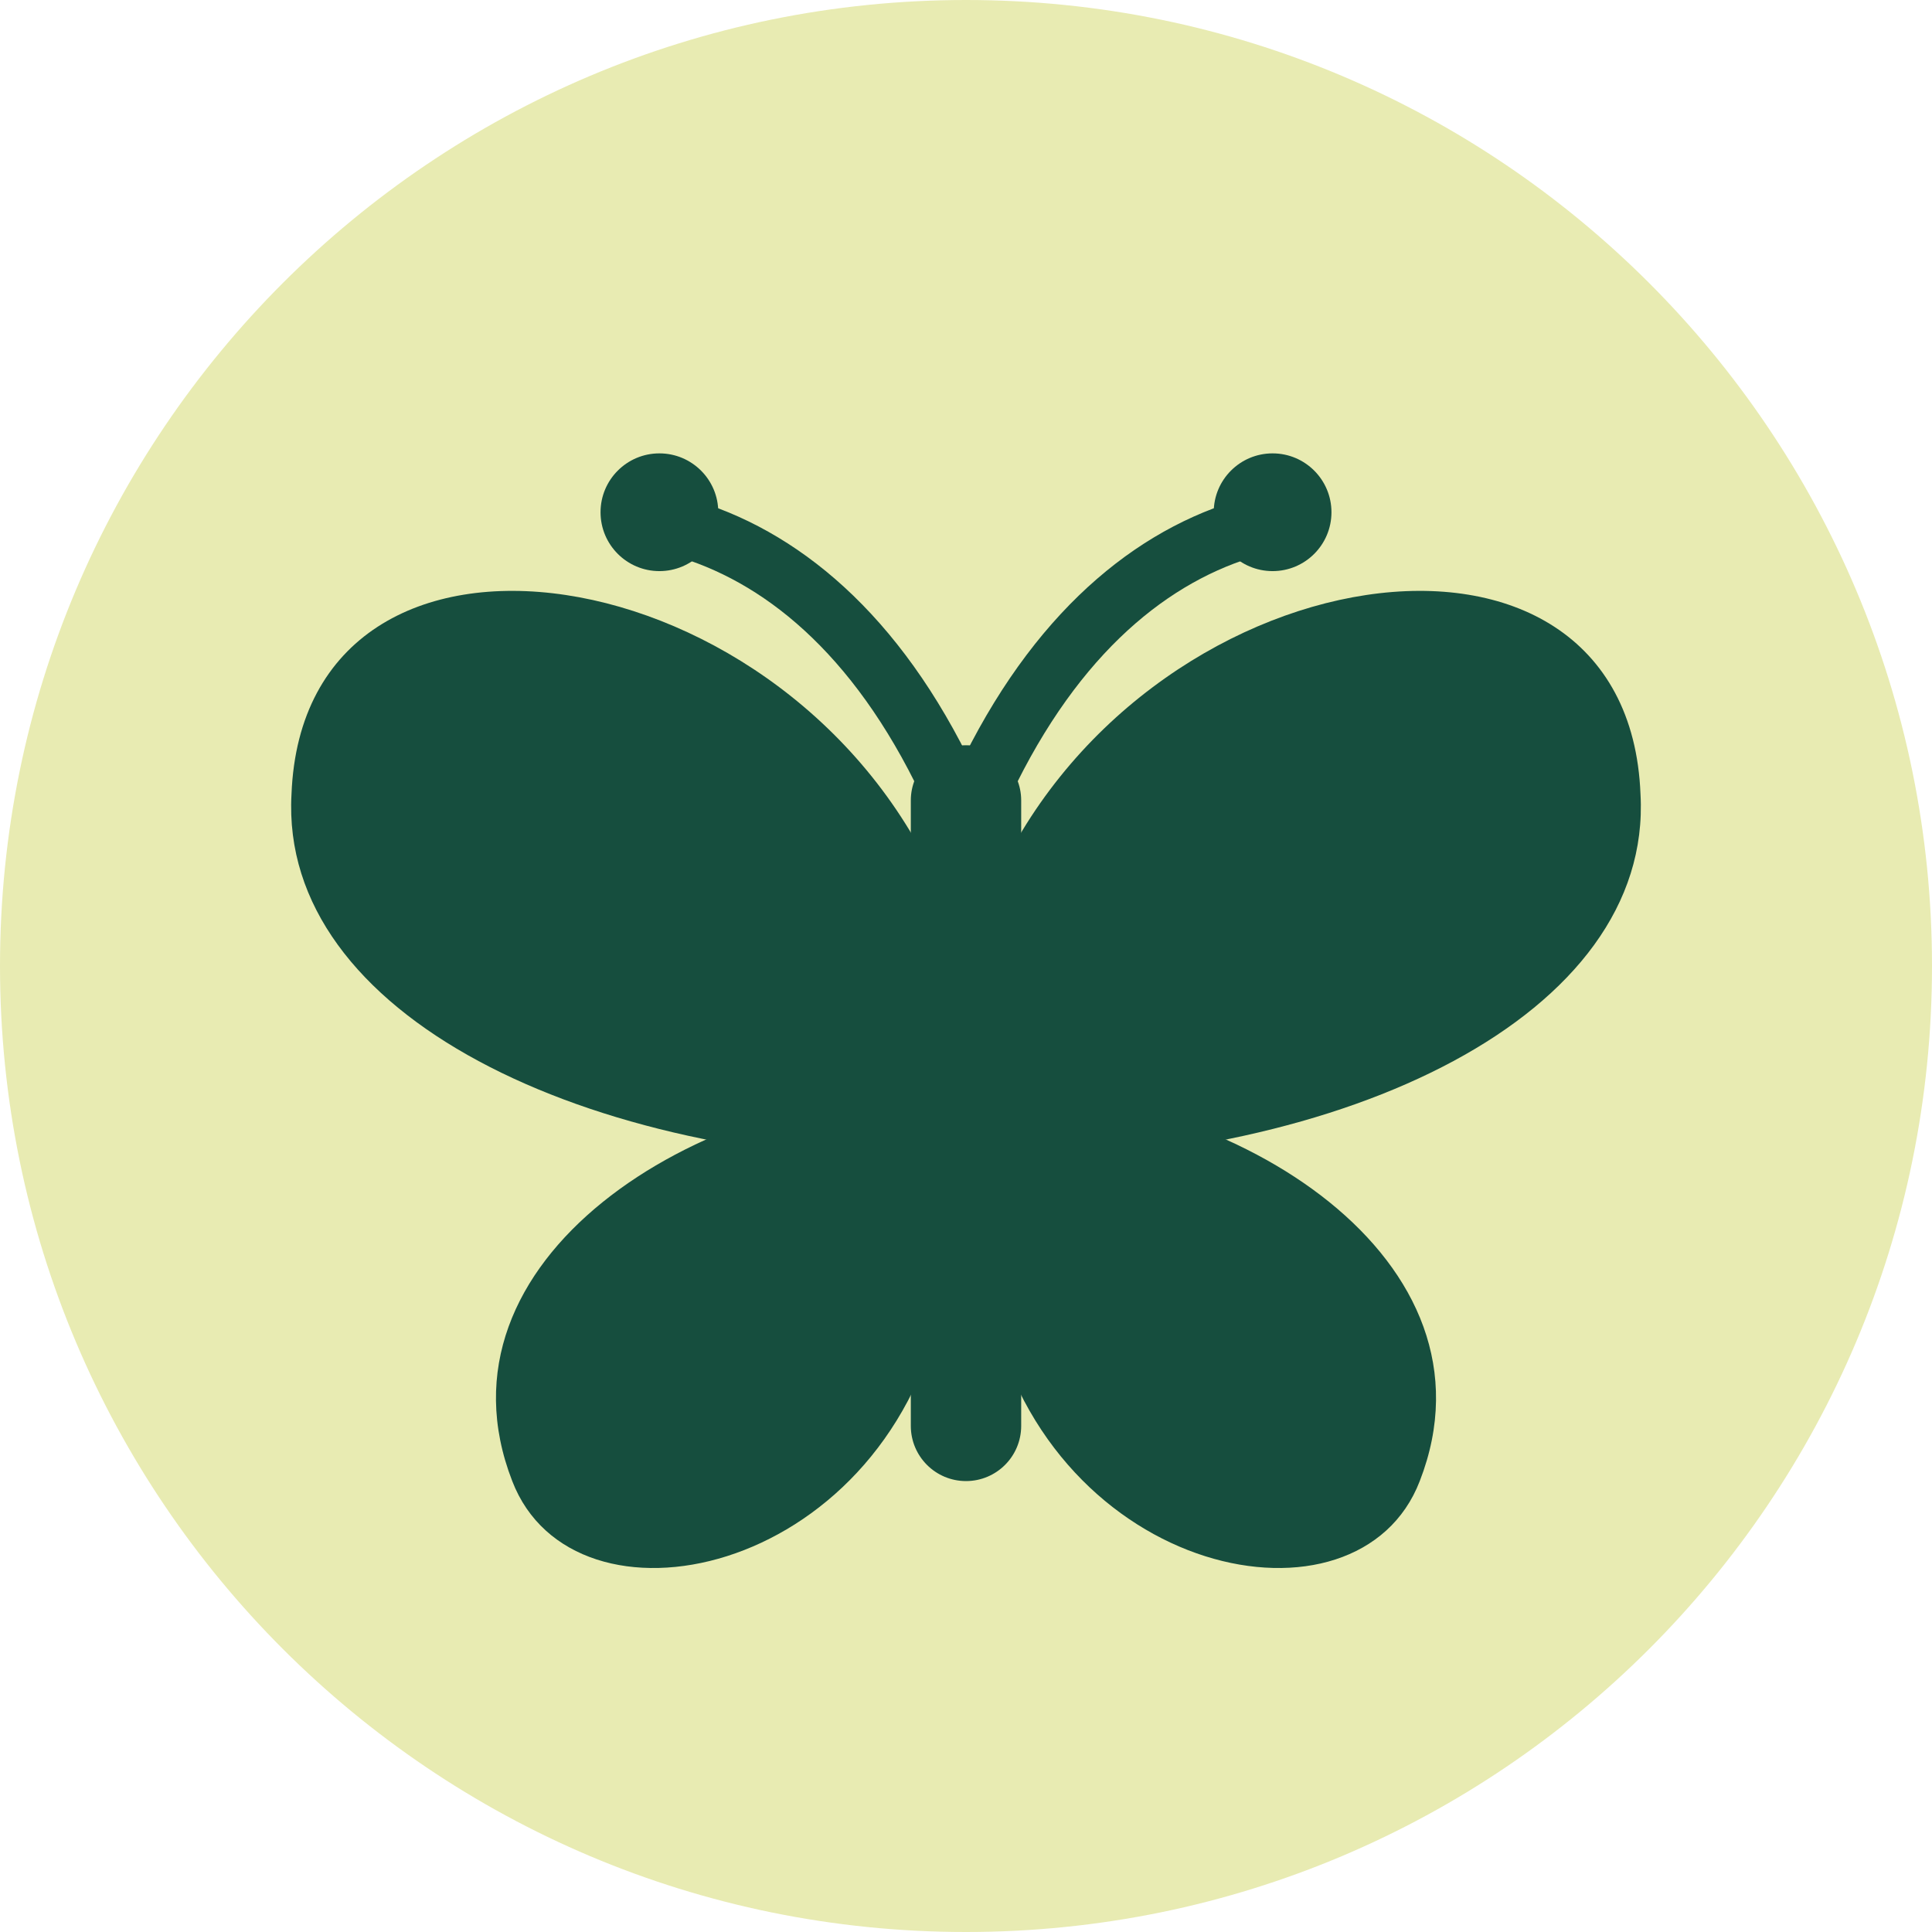
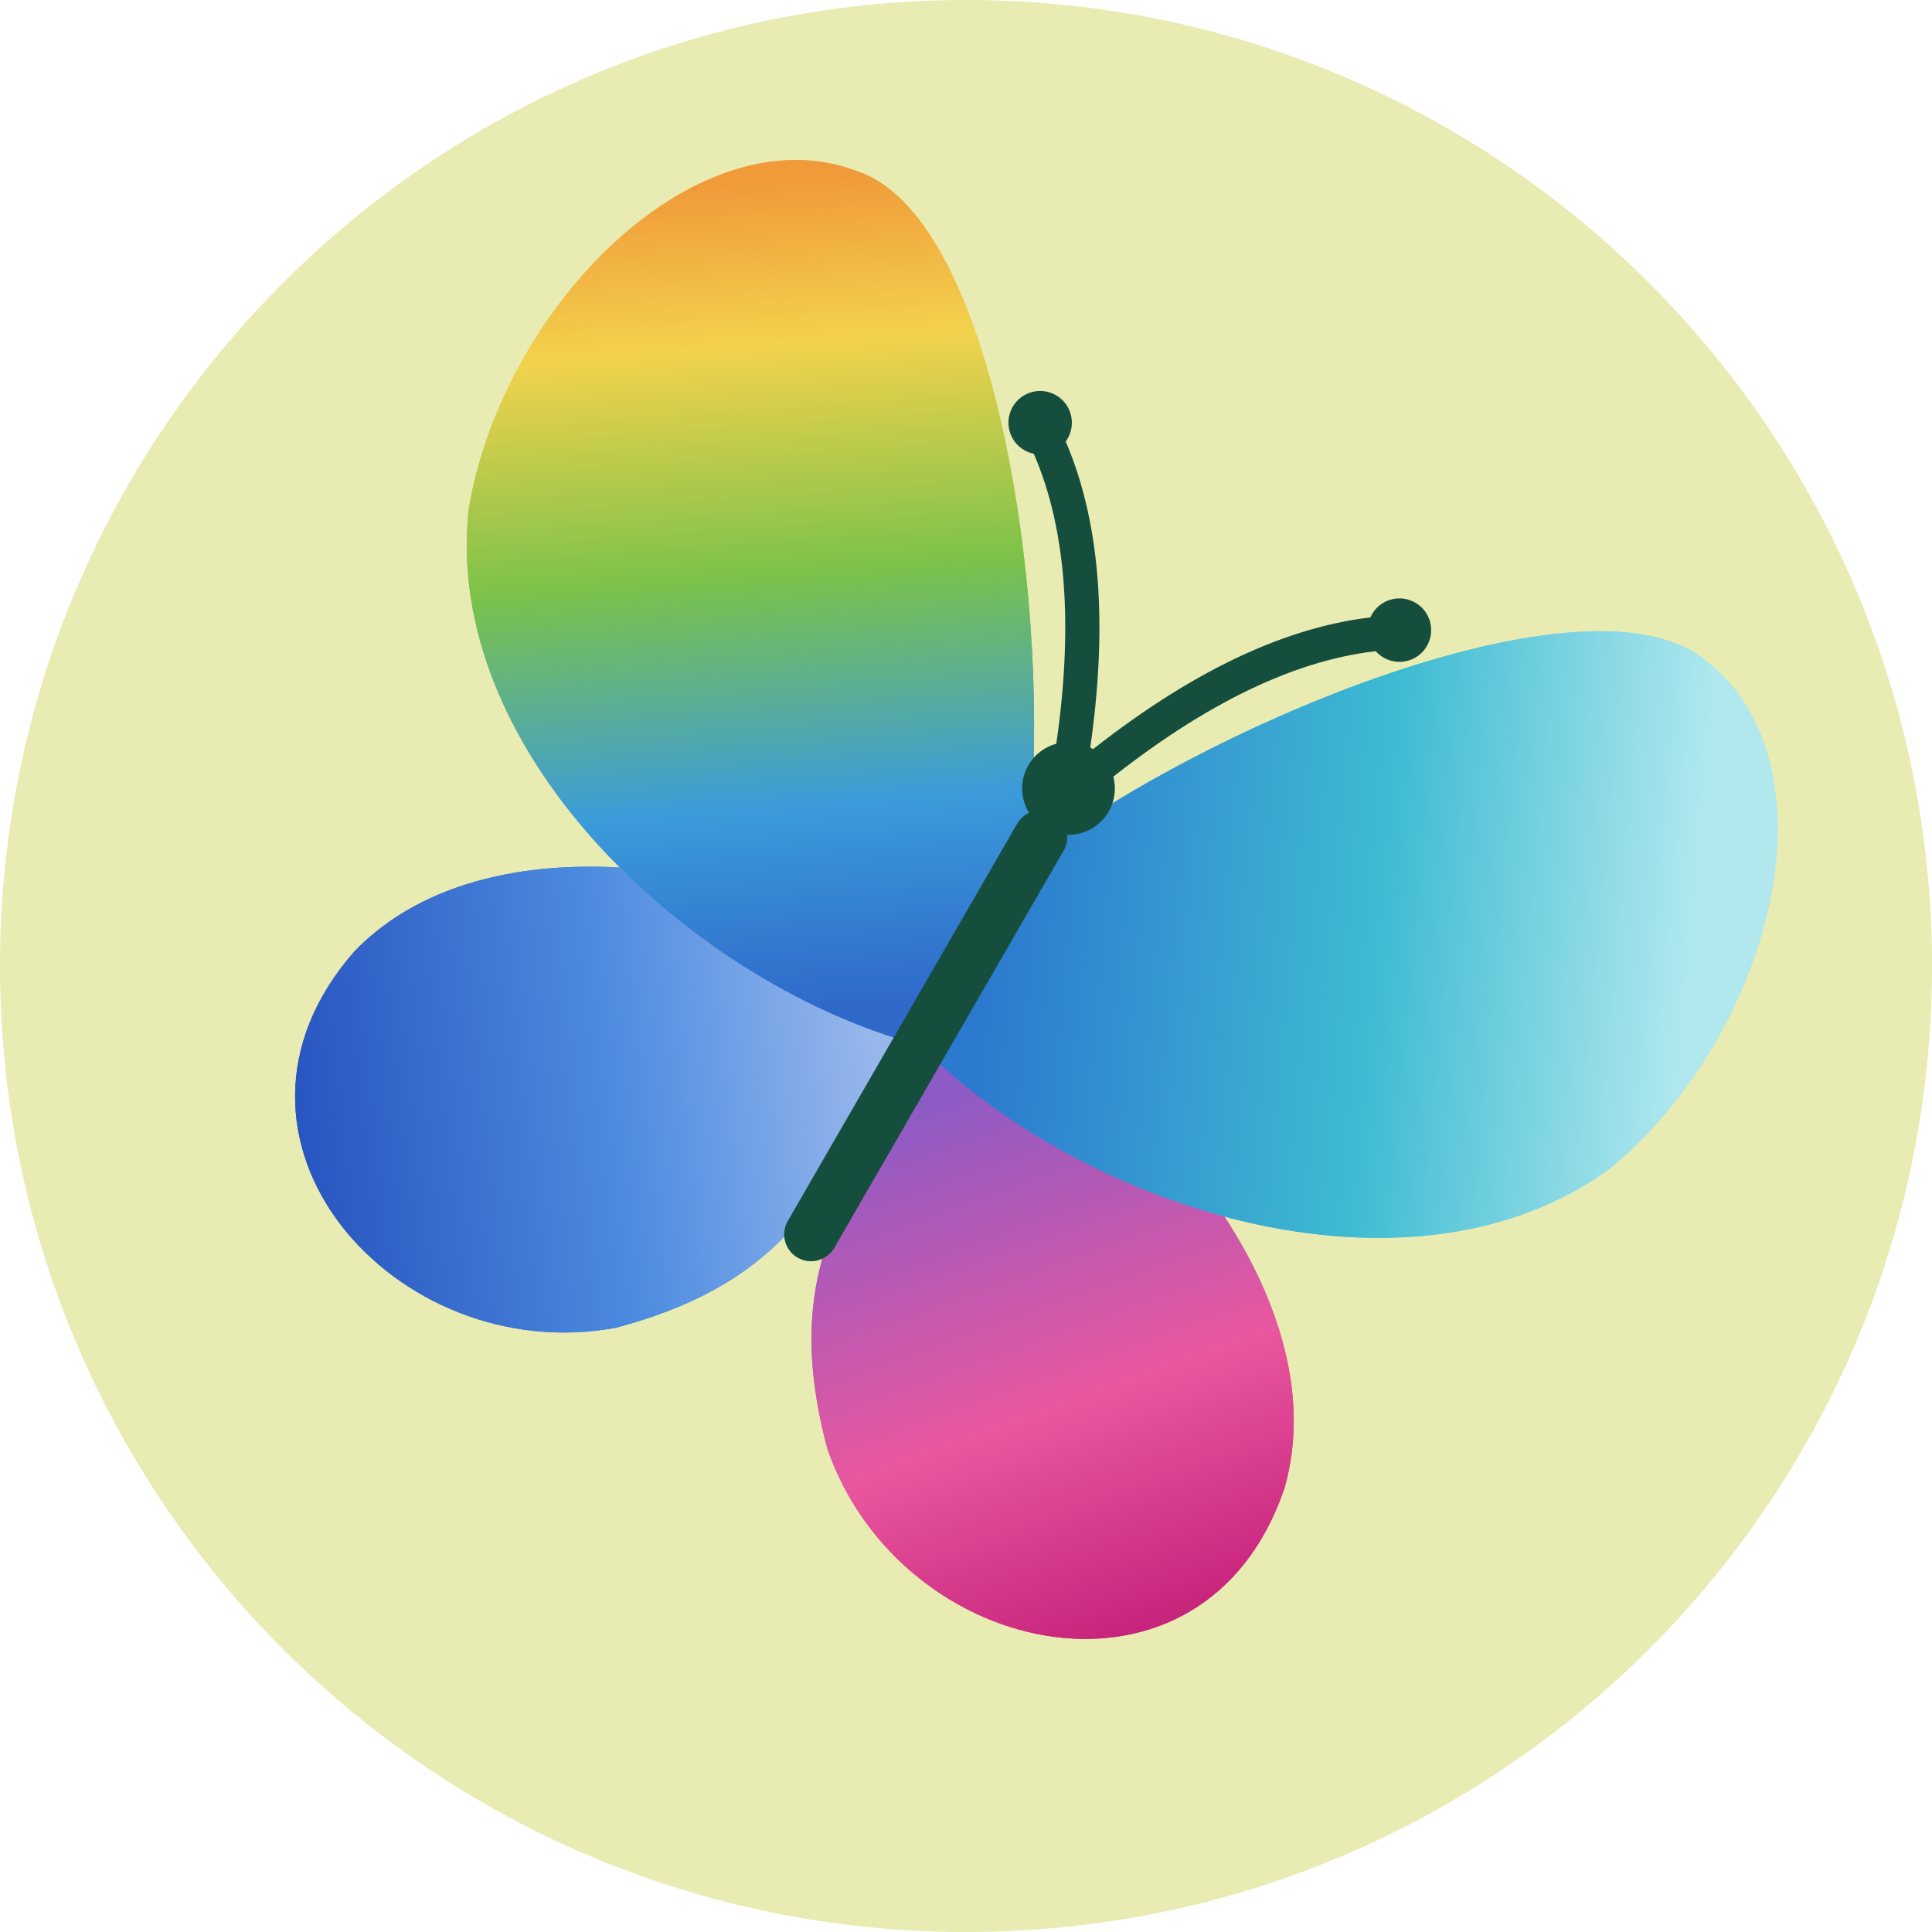
<svg xmlns="http://www.w3.org/2000/svg" viewBox="0 0 64 64">
-   <circle cx="32" cy="32" r="32" fill="#e8ebb2" />
-   <g fill="#164e3e" transform="translate(6 6) scale(0.8125)">
-     <path d="M31 24c-3-6-7-9-11-10M33 24c3-6 7-9 11-10" fill="none" stroke="#164e3e" stroke-width="2.4" stroke-linecap="round" />
-     <circle cx="19.5" cy="13.5" r="2.4" />
-     <circle cx="44.5" cy="13.5" r="2.4" />
-     <path d="M31 29C25 15 5 12 4.5 25c-.5 9 12 15 26.5 15Z" />
-     <path d="M33 29c6-14 26-17 26.5-4 .5 9-12 15-26.5 15Z" />
-     <path d="M31 37c-10 0-21 7-17.5 16 2.5 6.5 15 4 17.5-7Z" />
-     <path d="M33 37c10 0 21 7 17.5 16-2.5 6.5-15 4-17.5-7Z" />
-     <rect x="29.75" y="23" width="4.5" height="30" rx="2.25" />
+   <defs>
+     <linearGradient id="lf" gradientUnits="userSpaceOnUse" x1="12" y1="6" x2="31" y2="34">
+       <stop offset="0" stop-color="#F09A3A" />
+       <stop offset="0.2" stop-color="#F3D24C" />
+       <stop offset="0.48" stop-color="#7BC24A" />
+       <stop offset="0.76" stop-color="#3B9BDA" />
+       <stop offset="1" stop-color="#2F6ACB" />
+     </linearGradient>
+     <linearGradient id="rf" gradientUnits="userSpaceOnUse" x1="59" y1="20" x2="33" y2="32">
+       <stop offset="0" stop-color="#B0E8EE" />
+       <stop offset="0.45" stop-color="#3EBBD2" />
+       <stop offset="1" stop-color="#2C7ACF" />
+     </linearGradient>
+     <linearGradient id="lh" gradientUnits="userSpaceOnUse" x1="12" y1="52" x2="31" y2="38">
+       <stop offset="0" stop-color="#2955C0" />
+       <stop offset="0.55" stop-color="#4C8BE0" />
+       <stop offset="1" stop-color="#96B6EC" />
+     </linearGradient>
+     <linearGradient id="rh" gradientUnits="userSpaceOnUse" x1="52" y1="54" x2="33" y2="38">
+       <stop offset="0" stop-color="#C21C77" />
+       <stop offset="0.45" stop-color="#E9579E" />
+       <stop offset="1" stop-color="#8D5BC6" />
+     </linearGradient>
+     <radialGradient id="wash" cx="0.42" cy="0.5" r="0.55">
+       <stop offset="0" stop-color="#FFFFFF" stop-opacity="0.4" />
+       <stop offset="1" stop-color="#FFFFFF" stop-opacity="0" />
+     </radialGradient>
+   </defs>
+   <circle cx="32" cy="32" r="32" fill="#E8EBB2" />
+   <g transform="translate(32 32) scale(0.86) rotate(30) scale(0.94) translate(-32 -32)">
+     <path id="lhw" d="M31.5 33c-7.5-1-19.5 3-21.5 11-2 10 10 14 17 8 3-3 4.5-6 4.5-10Z" fill="url(#lh)" />
+     <path id="rhw" d="M32.5 33c7.5-1 19.5 3 21.5 11 2 10-10 14-17 8-3-3-4.5-6-4.5-10Z" fill="url(#rh)" />
+     <path id="lfw" d="M31.5 26c-3.5-8-13.5-21-19.5-20-7 1-10 12-7 20 4 9 17 12 26 10Z" fill="url(#lf)" />
+     <path id="rfw" d="M32.5 26c3.5-8 13.5-21 19.5-20 7 1 10 12 7 20-4 9-17 12-26 10Z" fill="url(#rf)" />
+     <g fill="url(#wash)">
+       <use href="#lhw" />
+       <use href="#rhw" />
+       <use href="#lfw" />
+       <use href="#rfw" />
+     </g>
+     <g fill="#164E3E">
+       <path d="M31.3 22c-2-5-4.5-8.5-7.5-10.5M32.7 22c2-5 4.5-8.5 7.5-10.5" fill="none" stroke="#164E3E" stroke-width="1.4" stroke-linecap="round" />
+       <circle cx="23.5" cy="11.2" r="1.3" />
+       <circle cx="40.5" cy="11.2" r="1.3" />
+       <circle cx="32" cy="23.6" r="1.9" />
+       <rect x="30.9" y="24.8" width="2.2" height="21" rx="1.1" />
+     </g>
  </g>
</svg>
